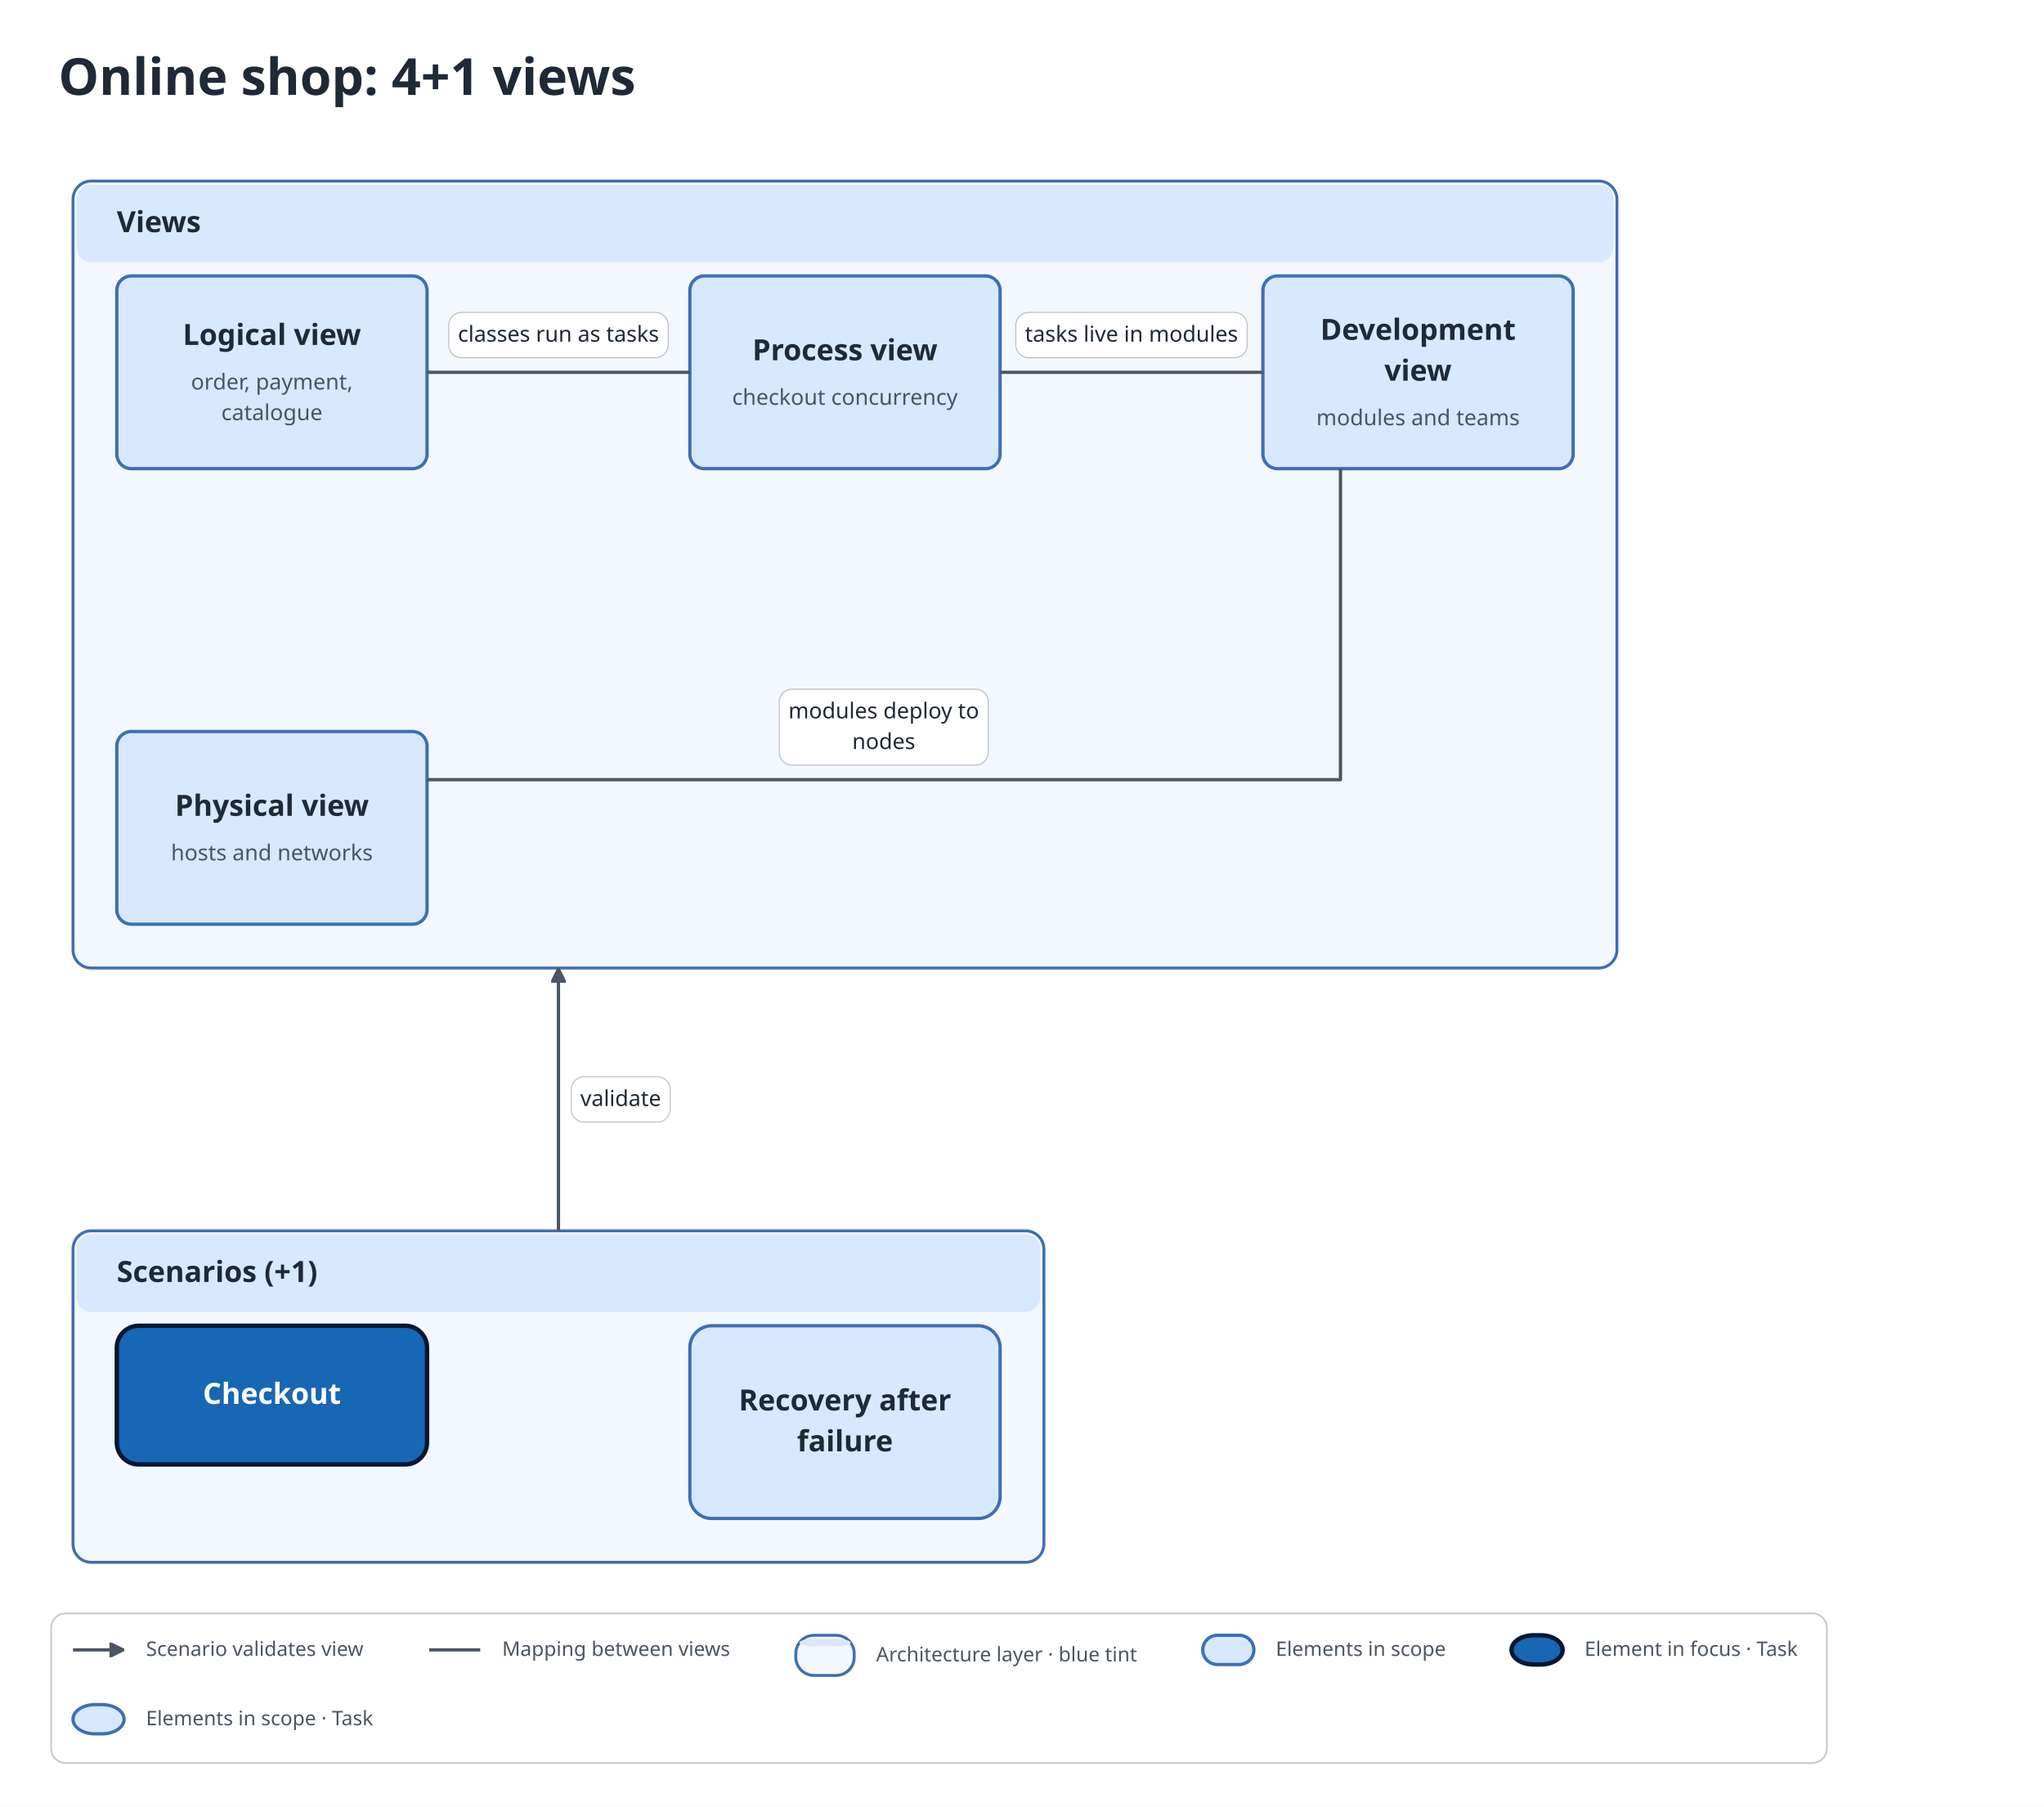
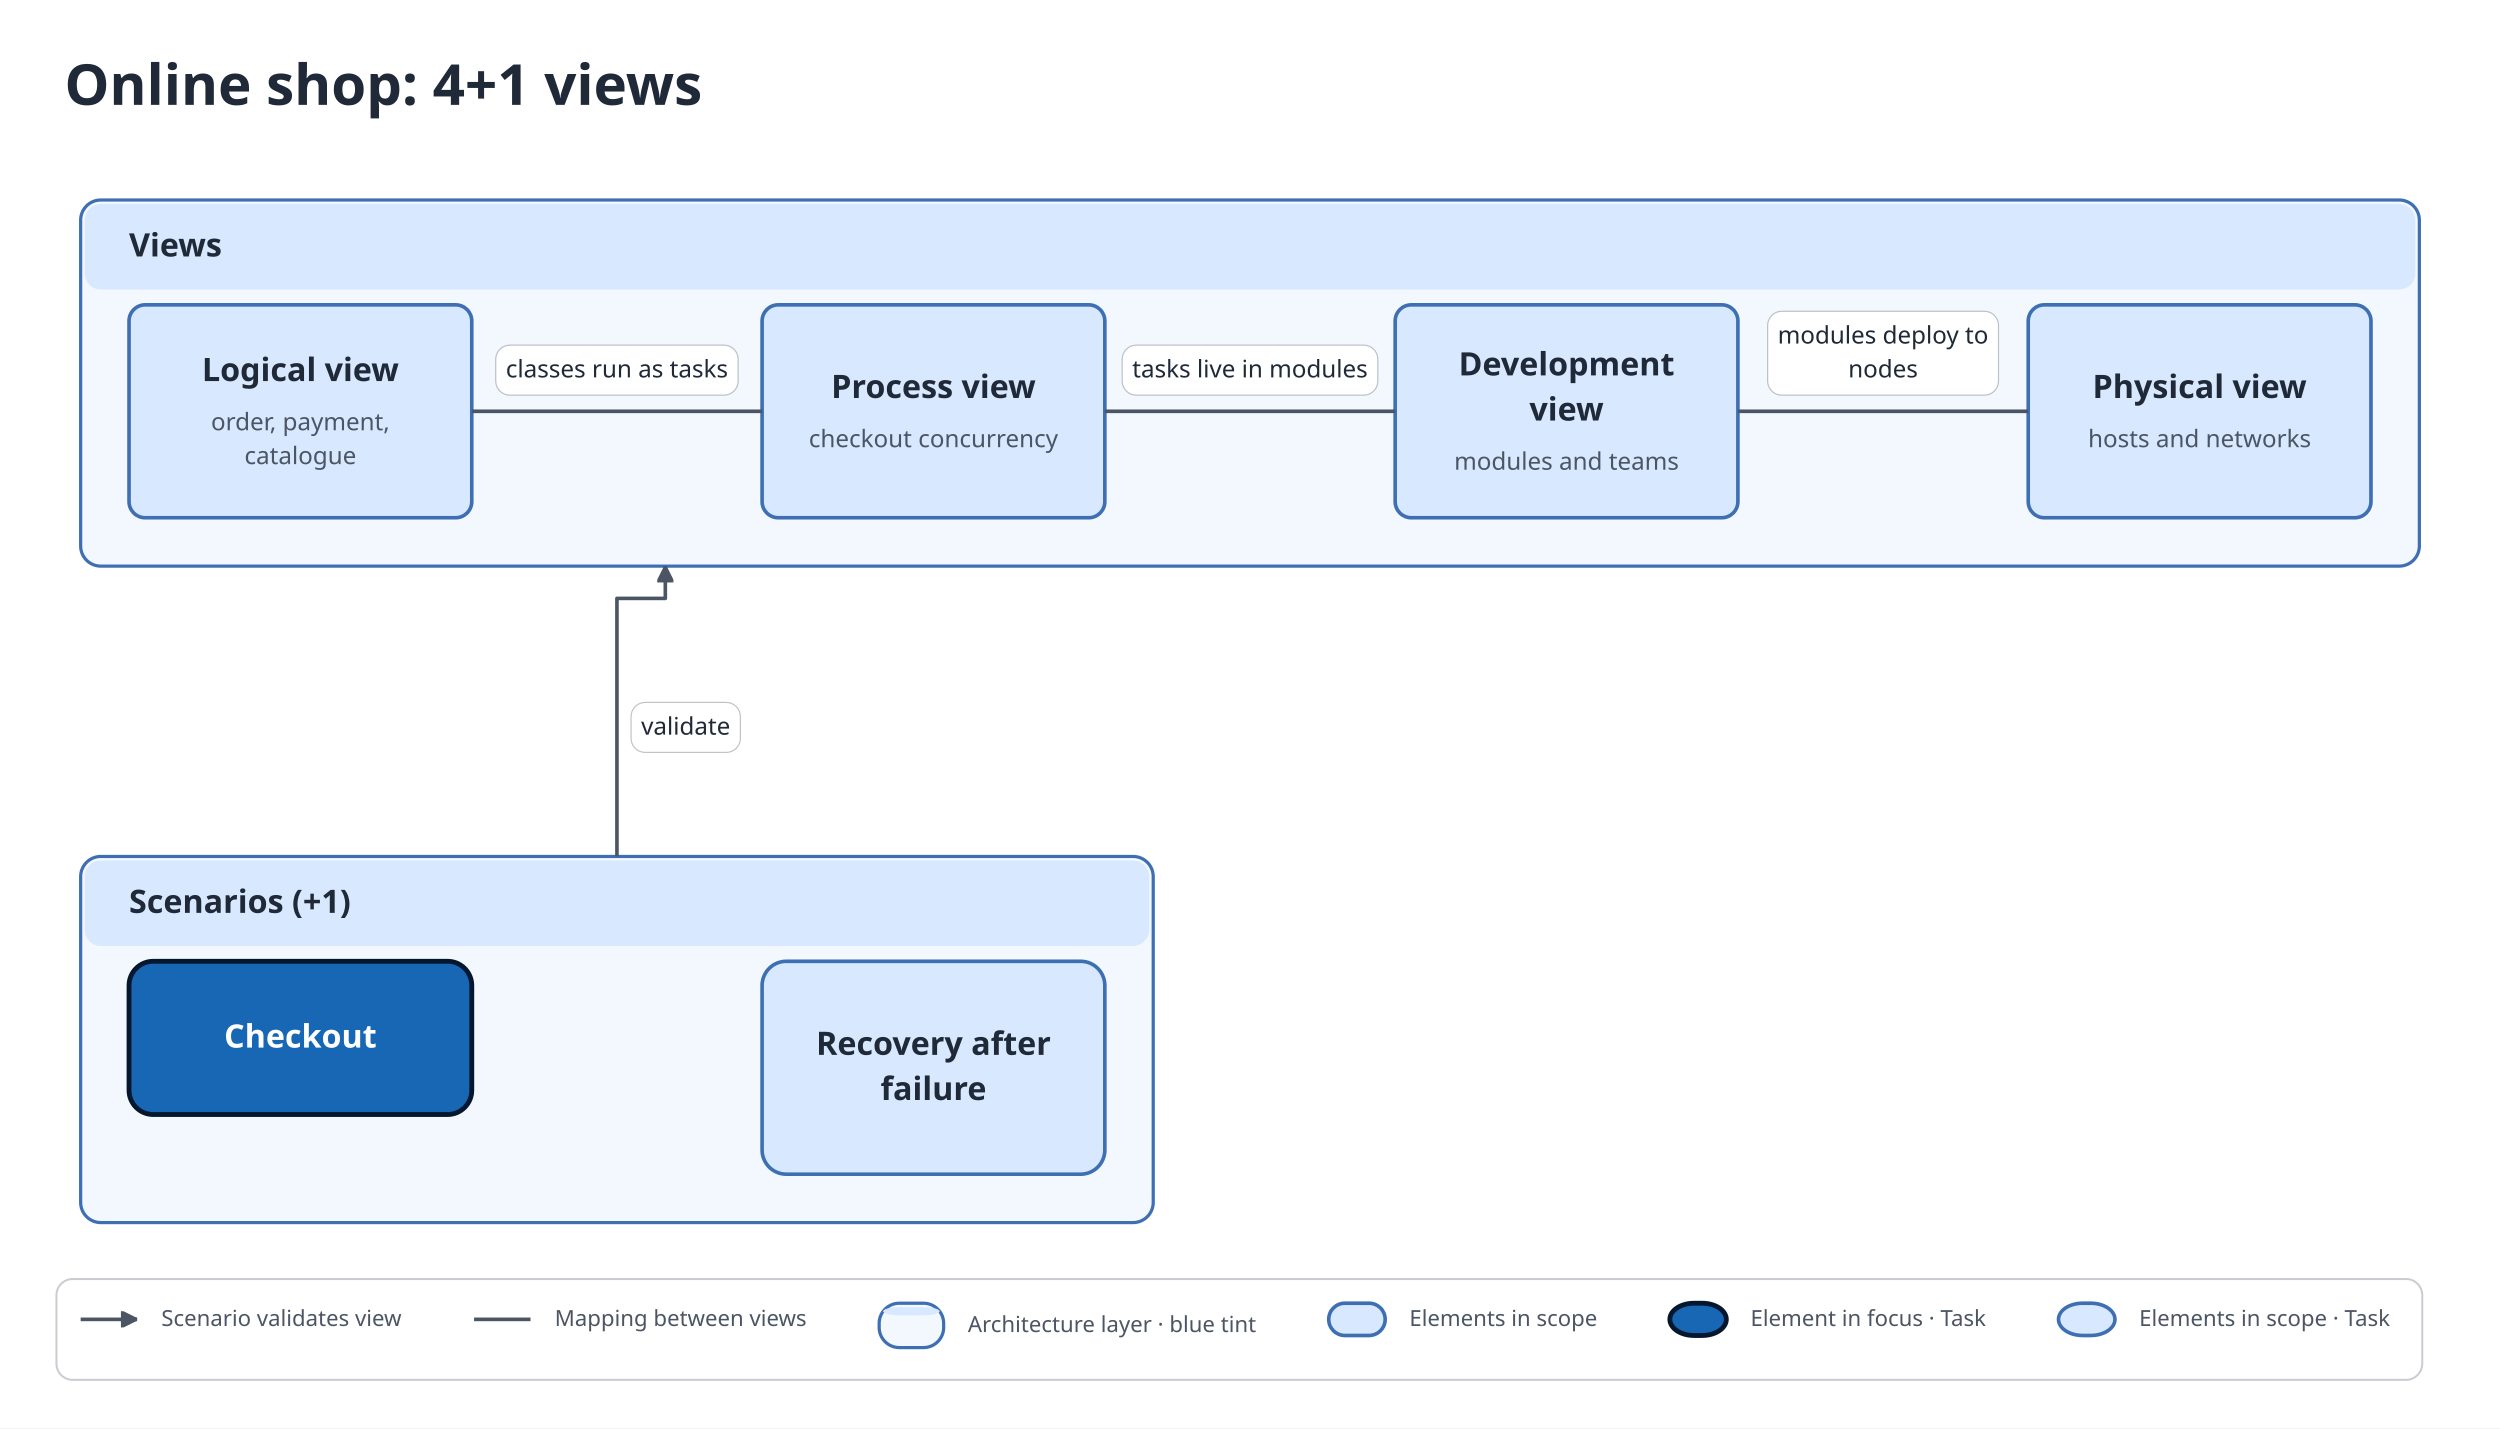
- <svg xmlns="http://www.w3.org/2000/svg" viewBox="0 0 1120 990" width="1120" height="990" lang="en" role="img" aria-labelledby="i1-en-document-title i1-en-document-desc" data-archatlas="0.1" data-measured-with="pillow">
+ <svg xmlns="http://www.w3.org/2000/svg" viewBox="0 0 1240 708.4" width="1240" height="708.4" lang="en" role="img" aria-labelledby="i1-en-document-title i1-en-document-desc" data-archatlas="0.1" data-measured-with="pillow">
  <defs>
    <marker id="i1-en-marker-peer-arrow" viewBox="0 0 10 10" refX="10" refY="5" markerWidth="8" markerHeight="8" markerUnits="userSpaceOnUse" orient="auto-start-reverse">
      <path d="M 0 0 L 10 5 L 0 10 Z" fill="#4B5563" stroke="#4B5563" stroke-width="1.5" />
    </marker>
    <marker id="i1-en-marker-peer-circle" viewBox="0 0 10 10" refX="5" refY="5" markerWidth="8" markerHeight="8" markerUnits="userSpaceOnUse">
      <circle cx="5" cy="5" r="3.5" fill="#ffffff" stroke="#4B5563" stroke-width="1.5" />
    </marker>
  </defs>
-   <rect width="1120" height="990" fill="#ffffff" data-role="canvas" />
-   <rect id="i1-en-shape-group-g_v" data-id="g_v" data-role="group" data-parent="" data-kind="layer" data-style="peer" data-tint="app" data-band="true" data-band-axis="y" data-shape="card" fill="#F3F8FF" stroke="#3D6FB2" stroke-width="1.6" data-box="40 99.2 846 431.2" x="40" y="99.2" width="846" height="431.2" rx="10" />
-   <rect data-role="header-band" data-parent="g_v" x="42" y="101.2" width="842" height="42.4" rx="8" fill="#D8E8FF" />
+   <rect width="1240" height="708.4" fill="#ffffff" data-role="canvas" />
+   <rect id="i1-en-shape-group-g_v" data-id="g_v" data-role="group" data-parent="" data-kind="layer" data-style="peer" data-tint="app" data-band="true" data-band-axis="y" data-shape="card" fill="#F3F8FF" stroke="#3D6FB2" stroke-width="1.6" data-box="40 99.2 1160 181.6" x="40" y="99.2" width="1160" height="181.6" rx="10" />
+   <rect data-role="header-band" data-parent="g_v" x="42" y="101.2" width="1156" height="42.4" rx="8" fill="#D8E8FF" />
  <rect id="i1-en-shape-node-log" data-id="log" data-role="node" data-parent="g_v" data-kind="component" data-style="peer" data-tint="app" data-band="true" data-band-axis="y" data-shape="card" fill="#D8E8FF" stroke="#3D6FB2" stroke-width="1.8" data-box="64 151.2 170 105.6" x="64" y="151.2" width="170" height="105.6" rx="8" />
  <rect id="i1-en-shape-node-proc" data-id="proc" data-role="node" data-parent="g_v" data-kind="component" data-style="peer" data-tint="app" data-band="true" data-band-axis="y" data-shape="card" fill="#D8E8FF" stroke="#3D6FB2" stroke-width="1.8" data-box="378 151.2 170 105.6" x="378" y="151.2" width="170" height="105.6" rx="8" />
  <rect id="i1-en-shape-node-dev" data-id="dev" data-role="node" data-parent="g_v" data-kind="component" data-style="peer" data-tint="app" data-band="true" data-band-axis="y" data-shape="card" fill="#D8E8FF" stroke="#3D6FB2" stroke-width="1.8" data-box="692 151.2 170 105.6" x="692" y="151.2" width="170" height="105.6" rx="8" />
-   <rect id="i1-en-shape-node-phy" data-id="phy" data-role="node" data-parent="g_v" data-kind="component" data-style="peer" data-tint="app" data-band="true" data-band-axis="y" data-shape="card" fill="#D8E8FF" stroke="#3D6FB2" stroke-width="1.8" data-box="64 400.8 170 105.6" x="64" y="400.8" width="170" height="105.6" rx="8" />
-   <rect id="i1-en-shape-group-g_s" data-id="g_s" data-role="group" data-parent="" data-kind="layer" data-style="peer" data-tint="app" data-band="true" data-band-axis="y" data-shape="card" fill="#F3F8FF" stroke="#3D6FB2" stroke-width="1.6" data-box="40 674.4 532 181.6" x="40" y="674.4" width="532" height="181.6" rx="10" />
-   <rect data-role="header-band" data-parent="g_s" x="42" y="676.4" width="528" height="42.4" rx="8" fill="#D8E8FF" />
-   <rect id="i1-en-shape-node-s1" data-id="s1" data-role="node" data-parent="g_s" data-kind="task" data-style="primary" data-tint="app" data-band="true" data-band-axis="y" data-shape="card" fill="#1767B5" stroke="#03172E" stroke-width="2.4" data-box="64 726.4 170 76" x="64" y="726.4" width="170" height="76" rx="12" />
-   <rect id="i1-en-shape-node-s2" data-id="s2" data-role="node" data-parent="g_s" data-kind="task" data-style="peer" data-tint="app" data-band="true" data-band-axis="y" data-shape="card" fill="#D8E8FF" stroke="#3D6FB2" stroke-width="1.8" data-box="378 726.4 170 105.6" x="378" y="726.4" width="170" height="105.6" rx="12" />
-   <rect id="i1-en-shape-legend-panel-__legend-panel" data-id="__legend-panel" data-role="legend-panel" data-parent="" data-kind="component" data-style="external" data-tint="app" data-band="true" data-band-axis="y" data-shape="card" fill="#ffffff" stroke="#4B5563" stroke-width="1" data-box="28 884 973.016 82" stroke-opacity="0.3" x="28" y="884" width="973.016" height="82" rx="8" />
-   <rect id="i1-en-shape-legend-zone-__legend-swatch-2" data-id="__legend-swatch-2" data-role="legend-zone" data-parent="" data-kind="layer" data-style="peer" data-tint="app" data-band="true" data-band-axis="y" data-shape="card" fill="#F3F8FF" stroke="#3D6FB2" stroke-width="1.6" data-box="436.062 896 32 22" x="436.062" y="896" width="32" height="22" rx="10" />
-   <rect data-role="header-band" data-parent="__legend-swatch-2" x="438.062" y="898" width="28" height="4" rx="8" fill="#D8E8FF" />
-   <rect id="i1-en-shape-legend-swatch-__legend-swatch-3" data-id="__legend-swatch-3" data-role="legend-swatch" data-parent="" data-kind="component" data-style="peer" data-tint="app" data-band="true" data-band-axis="y" data-shape="card" fill="#D8E8FF" stroke="#3D6FB2" stroke-width="1.8" data-box="659.047 896 28 16" x="659.047" y="896" width="28" height="16" rx="8" />
-   <rect id="i1-en-shape-legend-swatch-__legend-swatch-4" data-id="__legend-swatch-4" data-role="legend-swatch" data-parent="" data-kind="task" data-style="primary" data-tint="app" data-band="true" data-band-axis="y" data-shape="card" fill="#1767B5" stroke="#03172E" stroke-width="2.4" data-box="828.25 896 28 16" x="828.25" y="896" width="28" height="16" rx="12" />
-   <rect id="i1-en-shape-legend-swatch-__legend-swatch-5" data-id="__legend-swatch-5" data-role="legend-swatch" data-parent="" data-kind="task" data-style="peer" data-tint="app" data-band="true" data-band-axis="y" data-shape="card" fill="#D8E8FF" stroke="#3D6FB2" stroke-width="1.8" data-box="40 934 28 16" x="40" y="934" width="28" height="16" rx="12" />
-   <polyline id="i1-en-edge-edge-1" data-id="edge-1" data-role="edge" data-from="g_s" data-to="g_v" data-kind="dependency" data-style="peer" data-numbered="false" data-badge="" points="306,674.4 306,530.4" fill="none" stroke="#4B5563" stroke-width="1.8" stroke-linejoin="round" marker-end="url(#i1-en-marker-peer-arrow)" />
+   <rect id="i1-en-shape-node-phy" data-id="phy" data-role="node" data-parent="g_v" data-kind="component" data-style="peer" data-tint="app" data-band="true" data-band-axis="y" data-shape="card" fill="#D8E8FF" stroke="#3D6FB2" stroke-width="1.8" data-box="1006 151.2 170 105.6" x="1006" y="151.2" width="170" height="105.6" rx="8" />
+   <rect id="i1-en-shape-group-g_s" data-id="g_s" data-role="group" data-parent="" data-kind="layer" data-style="peer" data-tint="app" data-band="true" data-band-axis="y" data-shape="card" fill="#F3F8FF" stroke="#3D6FB2" stroke-width="1.6" data-box="40 424.8 532 181.6" x="40" y="424.8" width="532" height="181.6" rx="10" />
+   <rect data-role="header-band" data-parent="g_s" x="42" y="426.8" width="528" height="42.4" rx="8" fill="#D8E8FF" />
+   <rect id="i1-en-shape-node-s1" data-id="s1" data-role="node" data-parent="g_s" data-kind="task" data-style="primary" data-tint="app" data-band="true" data-band-axis="y" data-shape="card" fill="#1767B5" stroke="#03172E" stroke-width="2.4" data-box="64 476.8 170 76" x="64" y="476.8" width="170" height="76" rx="12" />
+   <rect id="i1-en-shape-node-s2" data-id="s2" data-role="node" data-parent="g_s" data-kind="task" data-style="peer" data-tint="app" data-band="true" data-band-axis="y" data-shape="card" fill="#D8E8FF" stroke="#3D6FB2" stroke-width="1.8" data-box="378 476.8 170 105.6" x="378" y="476.8" width="170" height="105.6" rx="12" />
+   <rect id="i1-en-shape-legend-panel-__legend-panel" data-id="__legend-panel" data-role="legend-panel" data-parent="" data-kind="component" data-style="external" data-tint="app" data-band="true" data-band-axis="y" data-shape="card" fill="#ffffff" stroke="#4B5563" stroke-width="1" data-box="28 634.4 1173.438 50" stroke-opacity="0.3" x="28" y="634.4" width="1173.438" height="50" rx="8" />
+   <rect id="i1-en-shape-legend-zone-__legend-swatch-2" data-id="__legend-swatch-2" data-role="legend-zone" data-parent="" data-kind="layer" data-style="peer" data-tint="app" data-band="true" data-band-axis="y" data-shape="card" fill="#F3F8FF" stroke="#3D6FB2" stroke-width="1.6" data-box="436.062 646.4 32 22" x="436.062" y="646.4" width="32" height="22" rx="10" />
+   <rect data-role="header-band" data-parent="__legend-swatch-2" x="438.062" y="648.4" width="28" height="4" rx="8" fill="#D8E8FF" />
+   <rect id="i1-en-shape-legend-swatch-__legend-swatch-3" data-id="__legend-swatch-3" data-role="legend-swatch" data-parent="" data-kind="component" data-style="peer" data-tint="app" data-band="true" data-band-axis="y" data-shape="card" fill="#D8E8FF" stroke="#3D6FB2" stroke-width="1.8" data-box="659.047 646.4 28 16" x="659.047" y="646.4" width="28" height="16" rx="8" />
+   <rect id="i1-en-shape-legend-swatch-__legend-swatch-4" data-id="__legend-swatch-4" data-role="legend-swatch" data-parent="" data-kind="task" data-style="primary" data-tint="app" data-band="true" data-band-axis="y" data-shape="card" fill="#1767B5" stroke="#03172E" stroke-width="2.4" data-box="828.25 646.4 28 16" x="828.25" y="646.4" width="28" height="16" rx="12" />
+   <rect id="i1-en-shape-legend-swatch-__legend-swatch-5" data-id="__legend-swatch-5" data-role="legend-swatch" data-parent="" data-kind="task" data-style="peer" data-tint="app" data-band="true" data-band-axis="y" data-shape="card" fill="#D8E8FF" stroke="#3D6FB2" stroke-width="1.8" data-box="1021.016 646.4 28 16" x="1021.016" y="646.4" width="28" height="16" rx="12" />
+   <polyline id="i1-en-edge-edge-1" data-id="edge-1" data-role="edge" data-from="g_s" data-to="g_v" data-kind="dependency" data-style="peer" data-numbered="false" data-badge="" points="306,424.8 306,296.8 330,296.8 330,280.8" fill="none" stroke="#4B5563" stroke-width="1.8" stroke-linejoin="round" marker-end="url(#i1-en-marker-peer-arrow)" />
  <polyline id="i1-en-edge-edge-2" data-id="edge-2" data-role="edge" data-from="log" data-to="proc" data-kind="assoc" data-style="peer" data-numbered="false" data-badge="" points="234,204 378,204" fill="none" stroke="#4B5563" stroke-width="1.8" stroke-linejoin="round" />
  <polyline id="i1-en-edge-edge-3" data-id="edge-3" data-role="edge" data-from="proc" data-to="dev" data-kind="assoc" data-style="peer" data-numbered="false" data-badge="" points="548,204 692,204" fill="none" stroke="#4B5563" stroke-width="1.8" stroke-linejoin="round" />
-   <polyline id="i1-en-edge-edge-4" data-id="edge-4" data-role="edge" data-from="dev" data-to="phy" data-kind="assoc" data-style="peer" data-numbered="false" data-badge="" points="734.5,256.8 734.5,427.2 234,427.2" fill="none" stroke="#4B5563" stroke-width="1.8" stroke-linejoin="round" />
-   <polyline id="i1-en-edge-legend-line-0" data-id="legend-line-0" data-role="edge" data-from="" data-to="" data-kind="legend" data-style="peer" data-numbered="false" data-badge="" points="40,904 68,904" fill="none" stroke="#4B5563" stroke-width="1.8" stroke-linejoin="round" marker-end="url(#i1-en-marker-peer-arrow)" />
-   <polyline id="i1-en-edge-legend-line-1" data-id="legend-line-1" data-role="edge" data-from="" data-to="" data-kind="legend" data-style="peer" data-numbered="false" data-badge="" points="235.141,904 263.141,904" fill="none" stroke="#4B5563" stroke-width="1.8" stroke-linejoin="round" />
-   <rect id="i1-en-shape-label-bg-__edge-1-background" data-id="__edge-1-background" data-role="label-bg" data-parent="edge-1" x="313" y="590" width="54.219" height="24.8" fill="#ffffff" fill-opacity="0.96" rx="7" stroke="#4B5563" stroke-opacity="0.35" stroke-width="0.6" />
+   <polyline id="i1-en-edge-edge-4" data-id="edge-4" data-role="edge" data-from="dev" data-to="phy" data-kind="assoc" data-style="peer" data-numbered="false" data-badge="" points="862,204 1006,204" fill="none" stroke="#4B5563" stroke-width="1.8" stroke-linejoin="round" />
+   <polyline id="i1-en-edge-legend-line-0" data-id="legend-line-0" data-role="edge" data-from="" data-to="" data-kind="legend" data-style="peer" data-numbered="false" data-badge="" points="40,654.4 68,654.4" fill="none" stroke="#4B5563" stroke-width="1.8" stroke-linejoin="round" marker-end="url(#i1-en-marker-peer-arrow)" />
+   <polyline id="i1-en-edge-legend-line-1" data-id="legend-line-1" data-role="edge" data-from="" data-to="" data-kind="legend" data-style="peer" data-numbered="false" data-badge="" points="235.141,654.4 263.141,654.4" fill="none" stroke="#4B5563" stroke-width="1.8" stroke-linejoin="round" />
+   <rect id="i1-en-shape-label-bg-__edge-1-background" data-id="__edge-1-background" data-role="label-bg" data-parent="edge-1" x="313" y="348.4" width="54.219" height="24.8" fill="#ffffff" fill-opacity="0.96" rx="7" stroke="#4B5563" stroke-opacity="0.35" stroke-width="0.6" />
  <rect id="i1-en-shape-label-bg-__edge-2-background" data-id="__edge-2-background" data-role="label-bg" data-parent="edge-2" x="245.883" y="171.2" width="120.234" height="24.8" fill="#ffffff" fill-opacity="0.96" rx="7" stroke="#4B5563" stroke-opacity="0.35" stroke-width="0.6" />
  <rect id="i1-en-shape-label-bg-__edge-3-background" data-id="__edge-3-background" data-role="label-bg" data-parent="edge-3" x="556.602" y="171.2" width="126.797" height="24.8" fill="#ffffff" fill-opacity="0.96" rx="7" stroke="#4B5563" stroke-opacity="0.35" stroke-width="0.6" />
-   <rect id="i1-en-shape-label-bg-__edge-4-background" data-id="__edge-4-background" data-role="label-bg" data-parent="edge-4" x="427" y="377.6" width="114.5" height="41.6" fill="#ffffff" fill-opacity="0.96" rx="7" stroke="#4B5563" stroke-opacity="0.35" stroke-width="0.6" />
+   <rect id="i1-en-shape-label-bg-__edge-4-background" data-id="__edge-4-background" data-role="label-bg" data-parent="edge-4" x="876.75" y="154.4" width="114.5" height="41.6" fill="#ffffff" fill-opacity="0.96" rx="7" stroke="#4B5563" stroke-opacity="0.35" stroke-width="0.6" />
  <text id="i1-en-text-title-figure-title" data-id="figure-title" data-role="title" data-owner="" x="32" y="52" data-source="Online shop: 4+1 views" font-size="28" font-family="&quot;Noto Sans CJK SC&quot;, &quot;Source Han Sans SC&quot;, &quot;PingFang SC&quot;, &quot;Microsoft YaHei&quot;, &quot;WenQuanYi Zen Hei&quot;, &quot;Noto Sans&quot;, &quot;DejaVu Sans&quot;, &quot;Liberation Sans&quot;, sans-serif" font-weight="700" text-anchor="start" fill="#1F2937" data-text-box="32 24 316.297 39.2">
    <tspan x="32" y="52">
      <tspan font-family="Noto Sans" x="32">Online</tspan>
      <tspan font-family="Noto Sans" x="124.703"> </tspan>
      <tspan font-family="Noto Sans" x="131.984">shop:</tspan>
      <tspan font-family="Noto Sans" x="207.328"> </tspan>
      <tspan font-family="Noto Sans" x="214.609">4+1</tspan>
      <tspan font-family="Noto Sans" x="262.656"> </tspan>
      <tspan font-family="Noto Sans" x="269.938">views</tspan>
    </tspan>
  </text>
  <text id="i1-en-text-group-title-g_v-title" data-id="g_v-title" data-role="group-title" data-owner="g_v" x="64" y="127.2" data-source="Views" font-size="16" font-family="&quot;Noto Sans CJK SC&quot;, &quot;Source Han Sans SC&quot;, &quot;PingFang SC&quot;, &quot;Microsoft YaHei&quot;, &quot;WenQuanYi Zen Hei&quot;, &quot;Noto Sans&quot;, &quot;DejaVu Sans&quot;, &quot;Liberation Sans&quot;, sans-serif" font-weight="700" text-anchor="start" fill="#1F2937" data-text-box="64 111.2 46.078 22.4">
    <tspan x="64" y="127.2">
      <tspan font-family="Noto Sans" x="64">Views</tspan>
    </tspan>
  </text>
  <text id="i1-en-text-name-log-name" data-id="log-name" data-role="name" data-owner="log" x="149" y="189" data-source="Logical view" font-size="16" font-family="&quot;Noto Sans CJK SC&quot;, &quot;Source Han Sans SC&quot;, &quot;PingFang SC&quot;, &quot;Microsoft YaHei&quot;, &quot;WenQuanYi Zen Hei&quot;, &quot;Noto Sans&quot;, &quot;DejaVu Sans&quot;, &quot;Liberation Sans&quot;, sans-serif" font-weight="700" text-anchor="start" fill="#1F2937" data-text-box="100.156 173 97.688 22.4">
    <tspan x="100.156" y="189">
      <tspan font-family="Noto Sans" x="100.156">Logical</tspan>
      <tspan font-family="Noto Sans" x="156.859"> </tspan>
      <tspan font-family="Noto Sans" x="161.016">view</tspan>
    </tspan>
  </text>
  <text id="i1-en-text-sub-log-sub" data-id="log-sub" data-role="sub" data-owner="log" x="149" y="213.4" data-source="order, payment, catalogue" font-size="12" font-family="&quot;Noto Sans CJK SC&quot;, &quot;Source Han Sans SC&quot;, &quot;PingFang SC&quot;, &quot;Microsoft YaHei&quot;, &quot;WenQuanYi Zen Hei&quot;, &quot;Noto Sans&quot;, &quot;DejaVu Sans&quot;, &quot;Liberation Sans&quot;, sans-serif" font-weight="400" text-anchor="start" fill="#4B5563" data-text-box="104.656 201.4 88.688 33.6">
    <tspan x="104.656" y="213.4">
      <tspan font-family="Noto Sans" x="104.656">order,</tspan>
      <tspan font-family="Noto Sans" x="137.031"> </tspan>
      <tspan font-family="Noto Sans" x="140.156">payment,</tspan>
    </tspan>
    <tspan x="121.258" y="230.2">
      <tspan font-family="Noto Sans" x="121.258">catalogue</tspan>
    </tspan>
  </text>
  <text id="i1-en-text-name-proc-name" data-id="proc-name" data-role="name" data-owner="proc" x="463" y="197.4" data-source="Process view" font-size="16" font-family="&quot;Noto Sans CJK SC&quot;, &quot;Source Han Sans SC&quot;, &quot;PingFang SC&quot;, &quot;Microsoft YaHei&quot;, &quot;WenQuanYi Zen Hei&quot;, &quot;Noto Sans&quot;, &quot;DejaVu Sans&quot;, &quot;Liberation Sans&quot;, sans-serif" font-weight="700" text-anchor="start" fill="#1F2937" data-text-box="412.266 181.4 101.469 22.4">
    <tspan x="412.266" y="197.4">
      <tspan font-family="Noto Sans" x="412.266">Process</tspan>
      <tspan font-family="Noto Sans" x="472.75"> </tspan>
      <tspan font-family="Noto Sans" x="476.906">view</tspan>
    </tspan>
  </text>
  <text id="i1-en-text-sub-proc-sub" data-id="proc-sub" data-role="sub" data-owner="proc" x="463" y="221.8" data-source="checkout concurrency" font-size="12" font-family="&quot;Noto Sans CJK SC&quot;, &quot;Source Han Sans SC&quot;, &quot;PingFang SC&quot;, &quot;Microsoft YaHei&quot;, &quot;WenQuanYi Zen Hei&quot;, &quot;Noto Sans&quot;, &quot;DejaVu Sans&quot;, &quot;Liberation Sans&quot;, sans-serif" font-weight="400" text-anchor="start" fill="#4B5563" data-text-box="401.172 209.8 123.656 16.8">
    <tspan x="401.172" y="221.8">
      <tspan font-family="Noto Sans" x="401.172">checkout</tspan>
      <tspan font-family="Noto Sans" x="452.312"> </tspan>
      <tspan font-family="Noto Sans" x="455.438">concurrency</tspan>
    </tspan>
  </text>
  <text id="i1-en-text-name-dev-name" data-id="dev-name" data-role="name" data-owner="dev" x="777" y="186.2" data-source="Development view" font-size="16" font-family="&quot;Noto Sans CJK SC&quot;, &quot;Source Han Sans SC&quot;, &quot;PingFang SC&quot;, &quot;Microsoft YaHei&quot;, &quot;WenQuanYi Zen Hei&quot;, &quot;Noto Sans&quot;, &quot;DejaVu Sans&quot;, &quot;Liberation Sans&quot;, sans-serif" font-weight="700" text-anchor="start" fill="#1F2937" data-text-box="723.461 170.2 107.078 44.8">
    <tspan x="723.461" y="186.2">
      <tspan font-family="Noto Sans" x="723.461">Development</tspan>
    </tspan>
    <tspan x="758.586" y="208.6">
      <tspan font-family="Noto Sans" x="758.586">view</tspan>
    </tspan>
  </text>
  <text id="i1-en-text-sub-dev-sub" data-id="dev-sub" data-role="sub" data-owner="dev" x="777" y="233" data-source="modules and teams" font-size="12" font-family="&quot;Noto Sans CJK SC&quot;, &quot;Source Han Sans SC&quot;, &quot;PingFang SC&quot;, &quot;Microsoft YaHei&quot;, &quot;WenQuanYi Zen Hei&quot;, &quot;Noto Sans&quot;, &quot;DejaVu Sans&quot;, &quot;Liberation Sans&quot;, sans-serif" font-weight="400" text-anchor="start" fill="#4B5563" data-text-box="721.266 221 111.469 16.8">
    <tspan x="721.266" y="233">
      <tspan font-family="Noto Sans" x="721.266">modules</tspan>
      <tspan font-family="Noto Sans" x="770.156"> </tspan>
      <tspan font-family="Noto Sans" x="773.281">and</tspan>
      <tspan font-family="Noto Sans" x="794.812"> </tspan>
      <tspan font-family="Noto Sans" x="797.938">teams</tspan>
    </tspan>
  </text>
-   <text id="i1-en-text-name-phy-name" data-id="phy-name" data-role="name" data-owner="phy" x="149" y="447" data-source="Physical view" font-size="16" font-family="&quot;Noto Sans CJK SC&quot;, &quot;Source Han Sans SC&quot;, &quot;PingFang SC&quot;, &quot;Microsoft YaHei&quot;, &quot;WenQuanYi Zen Hei&quot;, &quot;Noto Sans&quot;, &quot;DejaVu Sans&quot;, &quot;Liberation Sans&quot;, sans-serif" font-weight="700" text-anchor="start" fill="#1F2937" data-text-box="95.883 431 106.234 22.4">
-     <tspan x="95.883" y="447">
-       <tspan font-family="Noto Sans" x="95.883">Physical</tspan>
-       <tspan font-family="Noto Sans" x="161.133"> </tspan>
-       <tspan font-family="Noto Sans" x="165.289">view</tspan>
-     </tspan>
-   </text>
-   <text id="i1-en-text-sub-phy-sub" data-id="phy-sub" data-role="sub" data-owner="phy" x="149" y="471.4" data-source="hosts and networks" font-size="12" font-family="&quot;Noto Sans CJK SC&quot;, &quot;Source Han Sans SC&quot;, &quot;PingFang SC&quot;, &quot;Microsoft YaHei&quot;, &quot;WenQuanYi Zen Hei&quot;, &quot;Noto Sans&quot;, &quot;DejaVu Sans&quot;, &quot;Liberation Sans&quot;, sans-serif" font-weight="400" text-anchor="start" fill="#4B5563" data-text-box="93.688 459.4 110.625 16.8">
-     <tspan x="93.688" y="471.4">
-       <tspan font-family="Noto Sans" x="93.688">hosts</tspan>
-       <tspan font-family="Noto Sans" x="124.203"> </tspan>
-       <tspan font-family="Noto Sans" x="127.328">and</tspan>
-       <tspan font-family="Noto Sans" x="148.859"> </tspan>
-       <tspan font-family="Noto Sans" x="151.984">networks</tspan>
-     </tspan>
-   </text>
-   <text id="i1-en-text-group-title-g_s-title" data-id="g_s-title" data-role="group-title" data-owner="g_s" x="64" y="702.4" data-source="Scenarios (+1)" font-size="16" font-family="&quot;Noto Sans CJK SC&quot;, &quot;Source Han Sans SC&quot;, &quot;PingFang SC&quot;, &quot;Microsoft YaHei&quot;, &quot;WenQuanYi Zen Hei&quot;, &quot;Noto Sans&quot;, &quot;DejaVu Sans&quot;, &quot;Liberation Sans&quot;, sans-serif" font-weight="700" text-anchor="start" fill="#1F2937" data-text-box="64 686.4 109.969 22.4">
-     <tspan x="64" y="702.4">
+   <text id="i1-en-text-name-phy-name" data-id="phy-name" data-role="name" data-owner="phy" x="1091" y="197.4" data-source="Physical view" font-size="16" font-family="&quot;Noto Sans CJK SC&quot;, &quot;Source Han Sans SC&quot;, &quot;PingFang SC&quot;, &quot;Microsoft YaHei&quot;, &quot;WenQuanYi Zen Hei&quot;, &quot;Noto Sans&quot;, &quot;DejaVu Sans&quot;, &quot;Liberation Sans&quot;, sans-serif" font-weight="700" text-anchor="start" fill="#1F2937" data-text-box="1037.883 181.4 106.234 22.4">
+     <tspan x="1037.883" y="197.4">
+       <tspan font-family="Noto Sans" x="1037.883">Physical</tspan>
+       <tspan font-family="Noto Sans" x="1103.133"> </tspan>
+       <tspan font-family="Noto Sans" x="1107.289">view</tspan>
+     </tspan>
+   </text>
+   <text id="i1-en-text-sub-phy-sub" data-id="phy-sub" data-role="sub" data-owner="phy" x="1091" y="221.8" data-source="hosts and networks" font-size="12" font-family="&quot;Noto Sans CJK SC&quot;, &quot;Source Han Sans SC&quot;, &quot;PingFang SC&quot;, &quot;Microsoft YaHei&quot;, &quot;WenQuanYi Zen Hei&quot;, &quot;Noto Sans&quot;, &quot;DejaVu Sans&quot;, &quot;Liberation Sans&quot;, sans-serif" font-weight="400" text-anchor="start" fill="#4B5563" data-text-box="1035.688 209.8 110.625 16.8">
+     <tspan x="1035.688" y="221.8">
+       <tspan font-family="Noto Sans" x="1035.688">hosts</tspan>
+       <tspan font-family="Noto Sans" x="1066.203"> </tspan>
+       <tspan font-family="Noto Sans" x="1069.328">and</tspan>
+       <tspan font-family="Noto Sans" x="1090.859"> </tspan>
+       <tspan font-family="Noto Sans" x="1093.984">networks</tspan>
+     </tspan>
+   </text>
+   <text id="i1-en-text-group-title-g_s-title" data-id="g_s-title" data-role="group-title" data-owner="g_s" x="64" y="452.8" data-source="Scenarios (+1)" font-size="16" font-family="&quot;Noto Sans CJK SC&quot;, &quot;Source Han Sans SC&quot;, &quot;PingFang SC&quot;, &quot;Microsoft YaHei&quot;, &quot;WenQuanYi Zen Hei&quot;, &quot;Noto Sans&quot;, &quot;DejaVu Sans&quot;, &quot;Liberation Sans&quot;, sans-serif" font-weight="700" text-anchor="start" fill="#1F2937" data-text-box="64 436.8 109.969 22.4">
+     <tspan x="64" y="452.8">
      <tspan font-family="Noto Sans" x="64">Scenarios</tspan>
      <tspan font-family="Noto Sans" x="140.656"> </tspan>
      <tspan font-family="Noto Sans" x="144.812">(+1)</tspan>
    </tspan>
  </text>
-   <text id="i1-en-text-name-s1-name" data-id="s1-name" data-role="name" data-owner="s1" x="149" y="769.2" data-source="Checkout" font-size="16" font-family="&quot;Noto Sans CJK SC&quot;, &quot;Source Han Sans SC&quot;, &quot;PingFang SC&quot;, &quot;Microsoft YaHei&quot;, &quot;WenQuanYi Zen Hei&quot;, &quot;Noto Sans&quot;, &quot;DejaVu Sans&quot;, &quot;Liberation Sans&quot;, sans-serif" font-weight="700" text-anchor="start" fill="#ffffff" data-text-box="111.172 753.2 75.656 22.4">
-     <tspan x="111.172" y="769.2">
+   <text id="i1-en-text-name-s1-name" data-id="s1-name" data-role="name" data-owner="s1" x="149" y="519.6" data-source="Checkout" font-size="16" font-family="&quot;Noto Sans CJK SC&quot;, &quot;Source Han Sans SC&quot;, &quot;PingFang SC&quot;, &quot;Microsoft YaHei&quot;, &quot;WenQuanYi Zen Hei&quot;, &quot;Noto Sans&quot;, &quot;DejaVu Sans&quot;, &quot;Liberation Sans&quot;, sans-serif" font-weight="700" text-anchor="start" fill="#ffffff" data-text-box="111.172 503.6 75.656 22.4">
+     <tspan x="111.172" y="519.6">
      <tspan font-family="Noto Sans" x="111.172">Checkout</tspan>
    </tspan>
  </text>
-   <text id="i1-en-text-name-s2-name" data-id="s2-name" data-role="name" data-owner="s2" x="463" y="772.8" data-source="Recovery after failure" font-size="16" font-family="&quot;Noto Sans CJK SC&quot;, &quot;Source Han Sans SC&quot;, &quot;PingFang SC&quot;, &quot;Microsoft YaHei&quot;, &quot;WenQuanYi Zen Hei&quot;, &quot;Noto Sans&quot;, &quot;DejaVu Sans&quot;, &quot;Liberation Sans&quot;, sans-serif" font-weight="700" text-anchor="start" fill="#1F2937" data-text-box="404.789 756.8 116.422 44.8">
-     <tspan x="404.789" y="772.8">
+   <text id="i1-en-text-name-s2-name" data-id="s2-name" data-role="name" data-owner="s2" x="463" y="523.2" data-source="Recovery after failure" font-size="16" font-family="&quot;Noto Sans CJK SC&quot;, &quot;Source Han Sans SC&quot;, &quot;PingFang SC&quot;, &quot;Microsoft YaHei&quot;, &quot;WenQuanYi Zen Hei&quot;, &quot;Noto Sans&quot;, &quot;DejaVu Sans&quot;, &quot;Liberation Sans&quot;, sans-serif" font-weight="700" text-anchor="start" fill="#1F2937" data-text-box="404.789 507.2 116.422 44.8">
+     <tspan x="404.789" y="523.2">
      <tspan font-family="Noto Sans" x="404.789">Recovery</tspan>
      <tspan font-family="Noto Sans" x="477.555"> </tspan>
      <tspan font-family="Noto Sans" x="481.711">after</tspan>
    </tspan>
-     <tspan x="436.742" y="795.2">
+     <tspan x="436.742" y="545.6">
      <tspan font-family="Noto Sans" x="436.742">failure</tspan>
    </tspan>
  </text>
-   <text id="i1-en-text-edge-label-edge-1-label" data-id="edge-1-label" data-role="edge-label" data-owner="edge-1" x="340.109" y="606" data-source="validate" font-size="12" font-family="&quot;Noto Sans CJK SC&quot;, &quot;Source Han Sans SC&quot;, &quot;PingFang SC&quot;, &quot;Microsoft YaHei&quot;, &quot;WenQuanYi Zen Hei&quot;, &quot;Noto Sans&quot;, &quot;DejaVu Sans&quot;, &quot;Liberation Sans&quot;, sans-serif" font-weight="400" text-anchor="start" fill="#1F2937" data-text-box="318 594 44.219 16.8">
-     <tspan x="318" y="606">
+   <text id="i1-en-text-edge-label-edge-1-label" data-id="edge-1-label" data-role="edge-label" data-owner="edge-1" x="340.109" y="364.4" data-source="validate" font-size="12" font-family="&quot;Noto Sans CJK SC&quot;, &quot;Source Han Sans SC&quot;, &quot;PingFang SC&quot;, &quot;Microsoft YaHei&quot;, &quot;WenQuanYi Zen Hei&quot;, &quot;Noto Sans&quot;, &quot;DejaVu Sans&quot;, &quot;Liberation Sans&quot;, sans-serif" font-weight="400" text-anchor="start" fill="#1F2937" data-text-box="318 352.4 44.219 16.8">
+     <tspan x="318" y="364.4">
      <tspan font-family="Noto Sans" x="318">validate</tspan>
    </tspan>
  </text>
  <text id="i1-en-text-edge-label-edge-2-label" data-id="edge-2-label" data-role="edge-label" data-owner="edge-2" x="306" y="187.2" data-source="classes run as tasks" font-size="12" font-family="&quot;Noto Sans CJK SC&quot;, &quot;Source Han Sans SC&quot;, &quot;PingFang SC&quot;, &quot;Microsoft YaHei&quot;, &quot;WenQuanYi Zen Hei&quot;, &quot;Noto Sans&quot;, &quot;DejaVu Sans&quot;, &quot;Liberation Sans&quot;, sans-serif" font-weight="400" text-anchor="start" fill="#1F2937" data-text-box="250.883 175.2 110.234 16.8">
    <tspan x="250.883" y="187.2">
      <tspan font-family="Noto Sans" x="250.883">classes</tspan>
      <tspan font-family="Noto Sans" x="290.492"> </tspan>
      <tspan font-family="Noto Sans" x="293.617">run</tspan>
      <tspan font-family="Noto Sans" x="313.414"> </tspan>
      <tspan font-family="Noto Sans" x="316.539">as</tspan>
      <tspan font-family="Noto Sans" x="329.023"> </tspan>
      <tspan font-family="Noto Sans" x="332.148">tasks</tspan>
    </tspan>
  </text>
  <text id="i1-en-text-edge-label-edge-3-label" data-id="edge-3-label" data-role="edge-label" data-owner="edge-3" x="620" y="187.2" data-source="tasks live in modules" font-size="12" font-family="&quot;Noto Sans CJK SC&quot;, &quot;Source Han Sans SC&quot;, &quot;PingFang SC&quot;, &quot;Microsoft YaHei&quot;, &quot;WenQuanYi Zen Hei&quot;, &quot;Noto Sans&quot;, &quot;DejaVu Sans&quot;, &quot;Liberation Sans&quot;, sans-serif" font-weight="400" text-anchor="start" fill="#1F2937" data-text-box="561.602 175.2 116.797 16.8">
    <tspan x="561.602" y="187.2">
      <tspan font-family="Noto Sans" x="561.602">tasks</tspan>
      <tspan font-family="Noto Sans" x="590.57"> </tspan>
      <tspan font-family="Noto Sans" x="593.695">live</tspan>
      <tspan font-family="Noto Sans" x="612.742"> </tspan>
      <tspan font-family="Noto Sans" x="615.867">in</tspan>
      <tspan font-family="Noto Sans" x="626.383"> </tspan>
      <tspan font-family="Noto Sans" x="629.508">modules</tspan>
    </tspan>
  </text>
-   <text id="i1-en-text-edge-label-edge-4-label" data-id="edge-4-label" data-role="edge-label" data-owner="edge-4" x="484.25" y="393.6" data-source="modules deploy to nodes" font-size="12" font-family="&quot;Noto Sans CJK SC&quot;, &quot;Source Han Sans SC&quot;, &quot;PingFang SC&quot;, &quot;Microsoft YaHei&quot;, &quot;WenQuanYi Zen Hei&quot;, &quot;Noto Sans&quot;, &quot;DejaVu Sans&quot;, &quot;Liberation Sans&quot;, sans-serif" font-weight="400" text-anchor="start" fill="#1F2937" data-text-box="432 381.6 104.5 33.6">
-     <tspan x="432" y="393.6">
-       <tspan font-family="Noto Sans" x="432">modules</tspan>
-       <tspan font-family="Noto Sans" x="480.891"> </tspan>
-       <tspan font-family="Noto Sans" x="484.016">deploy</tspan>
-       <tspan font-family="Noto Sans" x="521.781"> </tspan>
-       <tspan font-family="Noto Sans" x="524.906">to</tspan>
-     </tspan>
-     <tspan x="466.961" y="410.4">
-       <tspan font-family="Noto Sans" x="466.961">nodes</tspan>
-     </tspan>
-   </text>
-   <text id="i1-en-text-legend-legend-0" data-id="legend-0" data-role="legend" data-owner="" x="80" y="907.3" data-source="Scenario validates view" font-size="11" font-family="&quot;Noto Sans CJK SC&quot;, &quot;Source Han Sans SC&quot;, &quot;PingFang SC&quot;, &quot;Microsoft YaHei&quot;, &quot;WenQuanYi Zen Hei&quot;, &quot;Noto Sans&quot;, &quot;DejaVu Sans&quot;, &quot;Liberation Sans&quot;, sans-serif" font-weight="400" text-anchor="start" fill="#4B5563" data-text-box="80 896.3 119.141 15.4">
-     <tspan x="80" y="907.3">
+   <text id="i1-en-text-edge-label-edge-4-label" data-id="edge-4-label" data-role="edge-label" data-owner="edge-4" x="934" y="170.4" data-source="modules deploy to nodes" font-size="12" font-family="&quot;Noto Sans CJK SC&quot;, &quot;Source Han Sans SC&quot;, &quot;PingFang SC&quot;, &quot;Microsoft YaHei&quot;, &quot;WenQuanYi Zen Hei&quot;, &quot;Noto Sans&quot;, &quot;DejaVu Sans&quot;, &quot;Liberation Sans&quot;, sans-serif" font-weight="400" text-anchor="start" fill="#1F2937" data-text-box="881.75 158.4 104.5 33.6">
+     <tspan x="881.75" y="170.4">
+       <tspan font-family="Noto Sans" x="881.75">modules</tspan>
+       <tspan font-family="Noto Sans" x="930.641"> </tspan>
+       <tspan font-family="Noto Sans" x="933.766">deploy</tspan>
+       <tspan font-family="Noto Sans" x="971.531"> </tspan>
+       <tspan font-family="Noto Sans" x="974.656">to</tspan>
+     </tspan>
+     <tspan x="916.711" y="187.2">
+       <tspan font-family="Noto Sans" x="916.711">nodes</tspan>
+     </tspan>
+   </text>
+   <text id="i1-en-text-legend-legend-0" data-id="legend-0" data-role="legend" data-owner="" x="80" y="657.7" data-source="Scenario validates view" font-size="11" font-family="&quot;Noto Sans CJK SC&quot;, &quot;Source Han Sans SC&quot;, &quot;PingFang SC&quot;, &quot;Microsoft YaHei&quot;, &quot;WenQuanYi Zen Hei&quot;, &quot;Noto Sans&quot;, &quot;DejaVu Sans&quot;, &quot;Liberation Sans&quot;, sans-serif" font-weight="400" text-anchor="start" fill="#4B5563" data-text-box="80 646.7 119.141 15.4">
+     <tspan x="80" y="657.7">
      <tspan font-family="Noto Sans" x="80">Scenario</tspan>
      <tspan font-family="Noto Sans" x="124.531"> </tspan>
      <tspan font-family="Noto Sans" x="127.391">validates</tspan>
      <tspan font-family="Noto Sans" x="173.219"> </tspan>
      <tspan font-family="Noto Sans" x="176.078">view</tspan>
    </tspan>
  </text>
-   <text id="i1-en-text-legend-legend-1" data-id="legend-1" data-role="legend" data-owner="" x="275.141" y="907.3" data-source="Mapping between views" font-size="11" font-family="&quot;Noto Sans CJK SC&quot;, &quot;Source Han Sans SC&quot;, &quot;PingFang SC&quot;, &quot;Microsoft YaHei&quot;, &quot;WenQuanYi Zen Hei&quot;, &quot;Noto Sans&quot;, &quot;DejaVu Sans&quot;, &quot;Liberation Sans&quot;, sans-serif" font-weight="400" text-anchor="start" fill="#4B5563" data-text-box="275.141 896.3 124.922 15.4">
-     <tspan x="275.141" y="907.3">
+   <text id="i1-en-text-legend-legend-1" data-id="legend-1" data-role="legend" data-owner="" x="275.141" y="657.7" data-source="Mapping between views" font-size="11" font-family="&quot;Noto Sans CJK SC&quot;, &quot;Source Han Sans SC&quot;, &quot;PingFang SC&quot;, &quot;Microsoft YaHei&quot;, &quot;WenQuanYi Zen Hei&quot;, &quot;Noto Sans&quot;, &quot;DejaVu Sans&quot;, &quot;Liberation Sans&quot;, sans-serif" font-weight="400" text-anchor="start" fill="#4B5563" data-text-box="275.141 646.7 124.922 15.4">
+     <tspan x="275.141" y="657.7">
      <tspan font-family="Noto Sans" x="275.141">Mapping</tspan>
      <tspan font-family="Noto Sans" x="321.234"> </tspan>
      <tspan font-family="Noto Sans" x="324.094">between</tspan>
      <tspan font-family="Noto Sans" x="368.875"> </tspan>
      <tspan font-family="Noto Sans" x="371.734">views</tspan>
    </tspan>
  </text>
-   <text id="i1-en-text-legend-legend-2" data-id="legend-2" data-role="legend" data-owner="" x="480.062" y="910.3" data-source="Architecture layer · blue tint" font-size="11" font-family="&quot;Noto Sans CJK SC&quot;, &quot;Source Han Sans SC&quot;, &quot;PingFang SC&quot;, &quot;Microsoft YaHei&quot;, &quot;WenQuanYi Zen Hei&quot;, &quot;Noto Sans&quot;, &quot;DejaVu Sans&quot;, &quot;Liberation Sans&quot;, sans-serif" font-weight="400" text-anchor="start" fill="#4B5563" data-text-box="480.062 899.3 142.984 15.4">
-     <tspan x="480.062" y="910.3">
+   <text id="i1-en-text-legend-legend-2" data-id="legend-2" data-role="legend" data-owner="" x="480.062" y="660.7" data-source="Architecture layer · blue tint" font-size="11" font-family="&quot;Noto Sans CJK SC&quot;, &quot;Source Han Sans SC&quot;, &quot;PingFang SC&quot;, &quot;Microsoft YaHei&quot;, &quot;WenQuanYi Zen Hei&quot;, &quot;Noto Sans&quot;, &quot;DejaVu Sans&quot;, &quot;Liberation Sans&quot;, sans-serif" font-weight="400" text-anchor="start" fill="#4B5563" data-text-box="480.062 649.7 142.984 15.4">
+     <tspan x="480.062" y="660.7">
      <tspan font-family="Noto Sans" x="480.062">Architecture</tspan>
      <tspan font-family="Noto Sans" x="543.094"> </tspan>
      <tspan font-family="Noto Sans" x="545.953">layer</tspan>
      <tspan font-family="Noto Sans" x="571.328"> </tspan>
      <tspan font-family="Noto Sans" x="574.188">·</tspan>
      <tspan font-family="Noto Sans" x="577.141"> </tspan>
      <tspan font-family="Noto Sans" x="580">blue</tspan>
      <tspan font-family="Noto Sans" x="602.609"> </tspan>
      <tspan font-family="Noto Sans" x="605.469">tint</tspan>
    </tspan>
  </text>
-   <text id="i1-en-text-legend-legend-3" data-id="legend-3" data-role="legend" data-owner="" x="699.047" y="907.3" data-source="Elements in scope" font-size="11" font-family="&quot;Noto Sans CJK SC&quot;, &quot;Source Han Sans SC&quot;, &quot;PingFang SC&quot;, &quot;Microsoft YaHei&quot;, &quot;WenQuanYi Zen Hei&quot;, &quot;Noto Sans&quot;, &quot;DejaVu Sans&quot;, &quot;Liberation Sans&quot;, sans-serif" font-weight="400" text-anchor="start" fill="#4B5563" data-text-box="699.047 896.3 93.203 15.4">
-     <tspan x="699.047" y="907.3">
+   <text id="i1-en-text-legend-legend-3" data-id="legend-3" data-role="legend" data-owner="" x="699.047" y="657.7" data-source="Elements in scope" font-size="11" font-family="&quot;Noto Sans CJK SC&quot;, &quot;Source Han Sans SC&quot;, &quot;PingFang SC&quot;, &quot;Microsoft YaHei&quot;, &quot;WenQuanYi Zen Hei&quot;, &quot;Noto Sans&quot;, &quot;DejaVu Sans&quot;, &quot;Liberation Sans&quot;, sans-serif" font-weight="400" text-anchor="start" fill="#4B5563" data-text-box="699.047 646.7 93.203 15.4">
+     <tspan x="699.047" y="657.7">
      <tspan font-family="Noto Sans" x="699.047">Elements</tspan>
      <tspan font-family="Noto Sans" x="746.719"> </tspan>
      <tspan font-family="Noto Sans" x="749.578">in</tspan>
      <tspan font-family="Noto Sans" x="759.219"> </tspan>
      <tspan font-family="Noto Sans" x="762.078">scope</tspan>
    </tspan>
  </text>
-   <text id="i1-en-text-legend-legend-4" data-id="legend-4" data-role="legend" data-owner="" x="868.25" y="907.3" data-source="Element in focus · Task" font-size="11" font-family="&quot;Noto Sans CJK SC&quot;, &quot;Source Han Sans SC&quot;, &quot;PingFang SC&quot;, &quot;Microsoft YaHei&quot;, &quot;WenQuanYi Zen Hei&quot;, &quot;Noto Sans&quot;, &quot;DejaVu Sans&quot;, &quot;Liberation Sans&quot;, sans-serif" font-weight="400" text-anchor="start" fill="#4B5563" data-text-box="868.25 896.3 116.766 15.4">
-     <tspan x="868.25" y="907.3">
+   <text id="i1-en-text-legend-legend-4" data-id="legend-4" data-role="legend" data-owner="" x="868.25" y="657.7" data-source="Element in focus · Task" font-size="11" font-family="&quot;Noto Sans CJK SC&quot;, &quot;Source Han Sans SC&quot;, &quot;PingFang SC&quot;, &quot;Microsoft YaHei&quot;, &quot;WenQuanYi Zen Hei&quot;, &quot;Noto Sans&quot;, &quot;DejaVu Sans&quot;, &quot;Liberation Sans&quot;, sans-serif" font-weight="400" text-anchor="start" fill="#4B5563" data-text-box="868.25 646.7 116.766 15.4">
+     <tspan x="868.25" y="657.7">
      <tspan font-family="Noto Sans" x="868.25">Element</tspan>
      <tspan font-family="Noto Sans" x="910.656"> </tspan>
      <tspan font-family="Noto Sans" x="913.516">in</tspan>
      <tspan font-family="Noto Sans" x="923.156"> </tspan>
      <tspan font-family="Noto Sans" x="926.016">focus</tspan>
      <tspan font-family="Noto Sans" x="953.797"> </tspan>
      <tspan font-family="Noto Sans" x="956.656">·</tspan>
      <tspan font-family="Noto Sans" x="959.609"> </tspan>
      <tspan font-family="Noto Sans" x="962.469">Task</tspan>
    </tspan>
  </text>
-   <text id="i1-en-text-legend-legend-5" data-id="legend-5" data-role="legend" data-owner="" x="80" y="945.3" data-source="Elements in scope · Task" font-size="11" font-family="&quot;Noto Sans CJK SC&quot;, &quot;Source Han Sans SC&quot;, &quot;PingFang SC&quot;, &quot;Microsoft YaHei&quot;, &quot;WenQuanYi Zen Hei&quot;, &quot;Noto Sans&quot;, &quot;DejaVu Sans&quot;, &quot;Liberation Sans&quot;, sans-serif" font-weight="400" text-anchor="start" fill="#4B5563" data-text-box="80 934.3 124.422 15.4">
-     <tspan x="80" y="945.3">
-       <tspan font-family="Noto Sans" x="80">Elements</tspan>
-       <tspan font-family="Noto Sans" x="127.672"> </tspan>
-       <tspan font-family="Noto Sans" x="130.531">in</tspan>
-       <tspan font-family="Noto Sans" x="140.172"> </tspan>
-       <tspan font-family="Noto Sans" x="143.031">scope</tspan>
-       <tspan font-family="Noto Sans" x="173.203"> </tspan>
-       <tspan font-family="Noto Sans" x="176.062">·</tspan>
-       <tspan font-family="Noto Sans" x="179.016"> </tspan>
-       <tspan font-family="Noto Sans" x="181.875">Task</tspan>
+   <text id="i1-en-text-legend-legend-5" data-id="legend-5" data-role="legend" data-owner="" x="1061.016" y="657.7" data-source="Elements in scope · Task" font-size="11" font-family="&quot;Noto Sans CJK SC&quot;, &quot;Source Han Sans SC&quot;, &quot;PingFang SC&quot;, &quot;Microsoft YaHei&quot;, &quot;WenQuanYi Zen Hei&quot;, &quot;Noto Sans&quot;, &quot;DejaVu Sans&quot;, &quot;Liberation Sans&quot;, sans-serif" font-weight="400" text-anchor="start" fill="#4B5563" data-text-box="1061.016 646.7 124.422 15.4">
+     <tspan x="1061.016" y="657.7">
+       <tspan font-family="Noto Sans" x="1061.016">Elements</tspan>
+       <tspan font-family="Noto Sans" x="1108.688"> </tspan>
+       <tspan font-family="Noto Sans" x="1111.547">in</tspan>
+       <tspan font-family="Noto Sans" x="1121.188"> </tspan>
+       <tspan font-family="Noto Sans" x="1124.047">scope</tspan>
+       <tspan font-family="Noto Sans" x="1154.219"> </tspan>
+       <tspan font-family="Noto Sans" x="1157.078">·</tspan>
+       <tspan font-family="Noto Sans" x="1160.031"> </tspan>
+       <tspan font-family="Noto Sans" x="1162.891">Task</tspan>
    </tspan>
  </text>
</svg>
